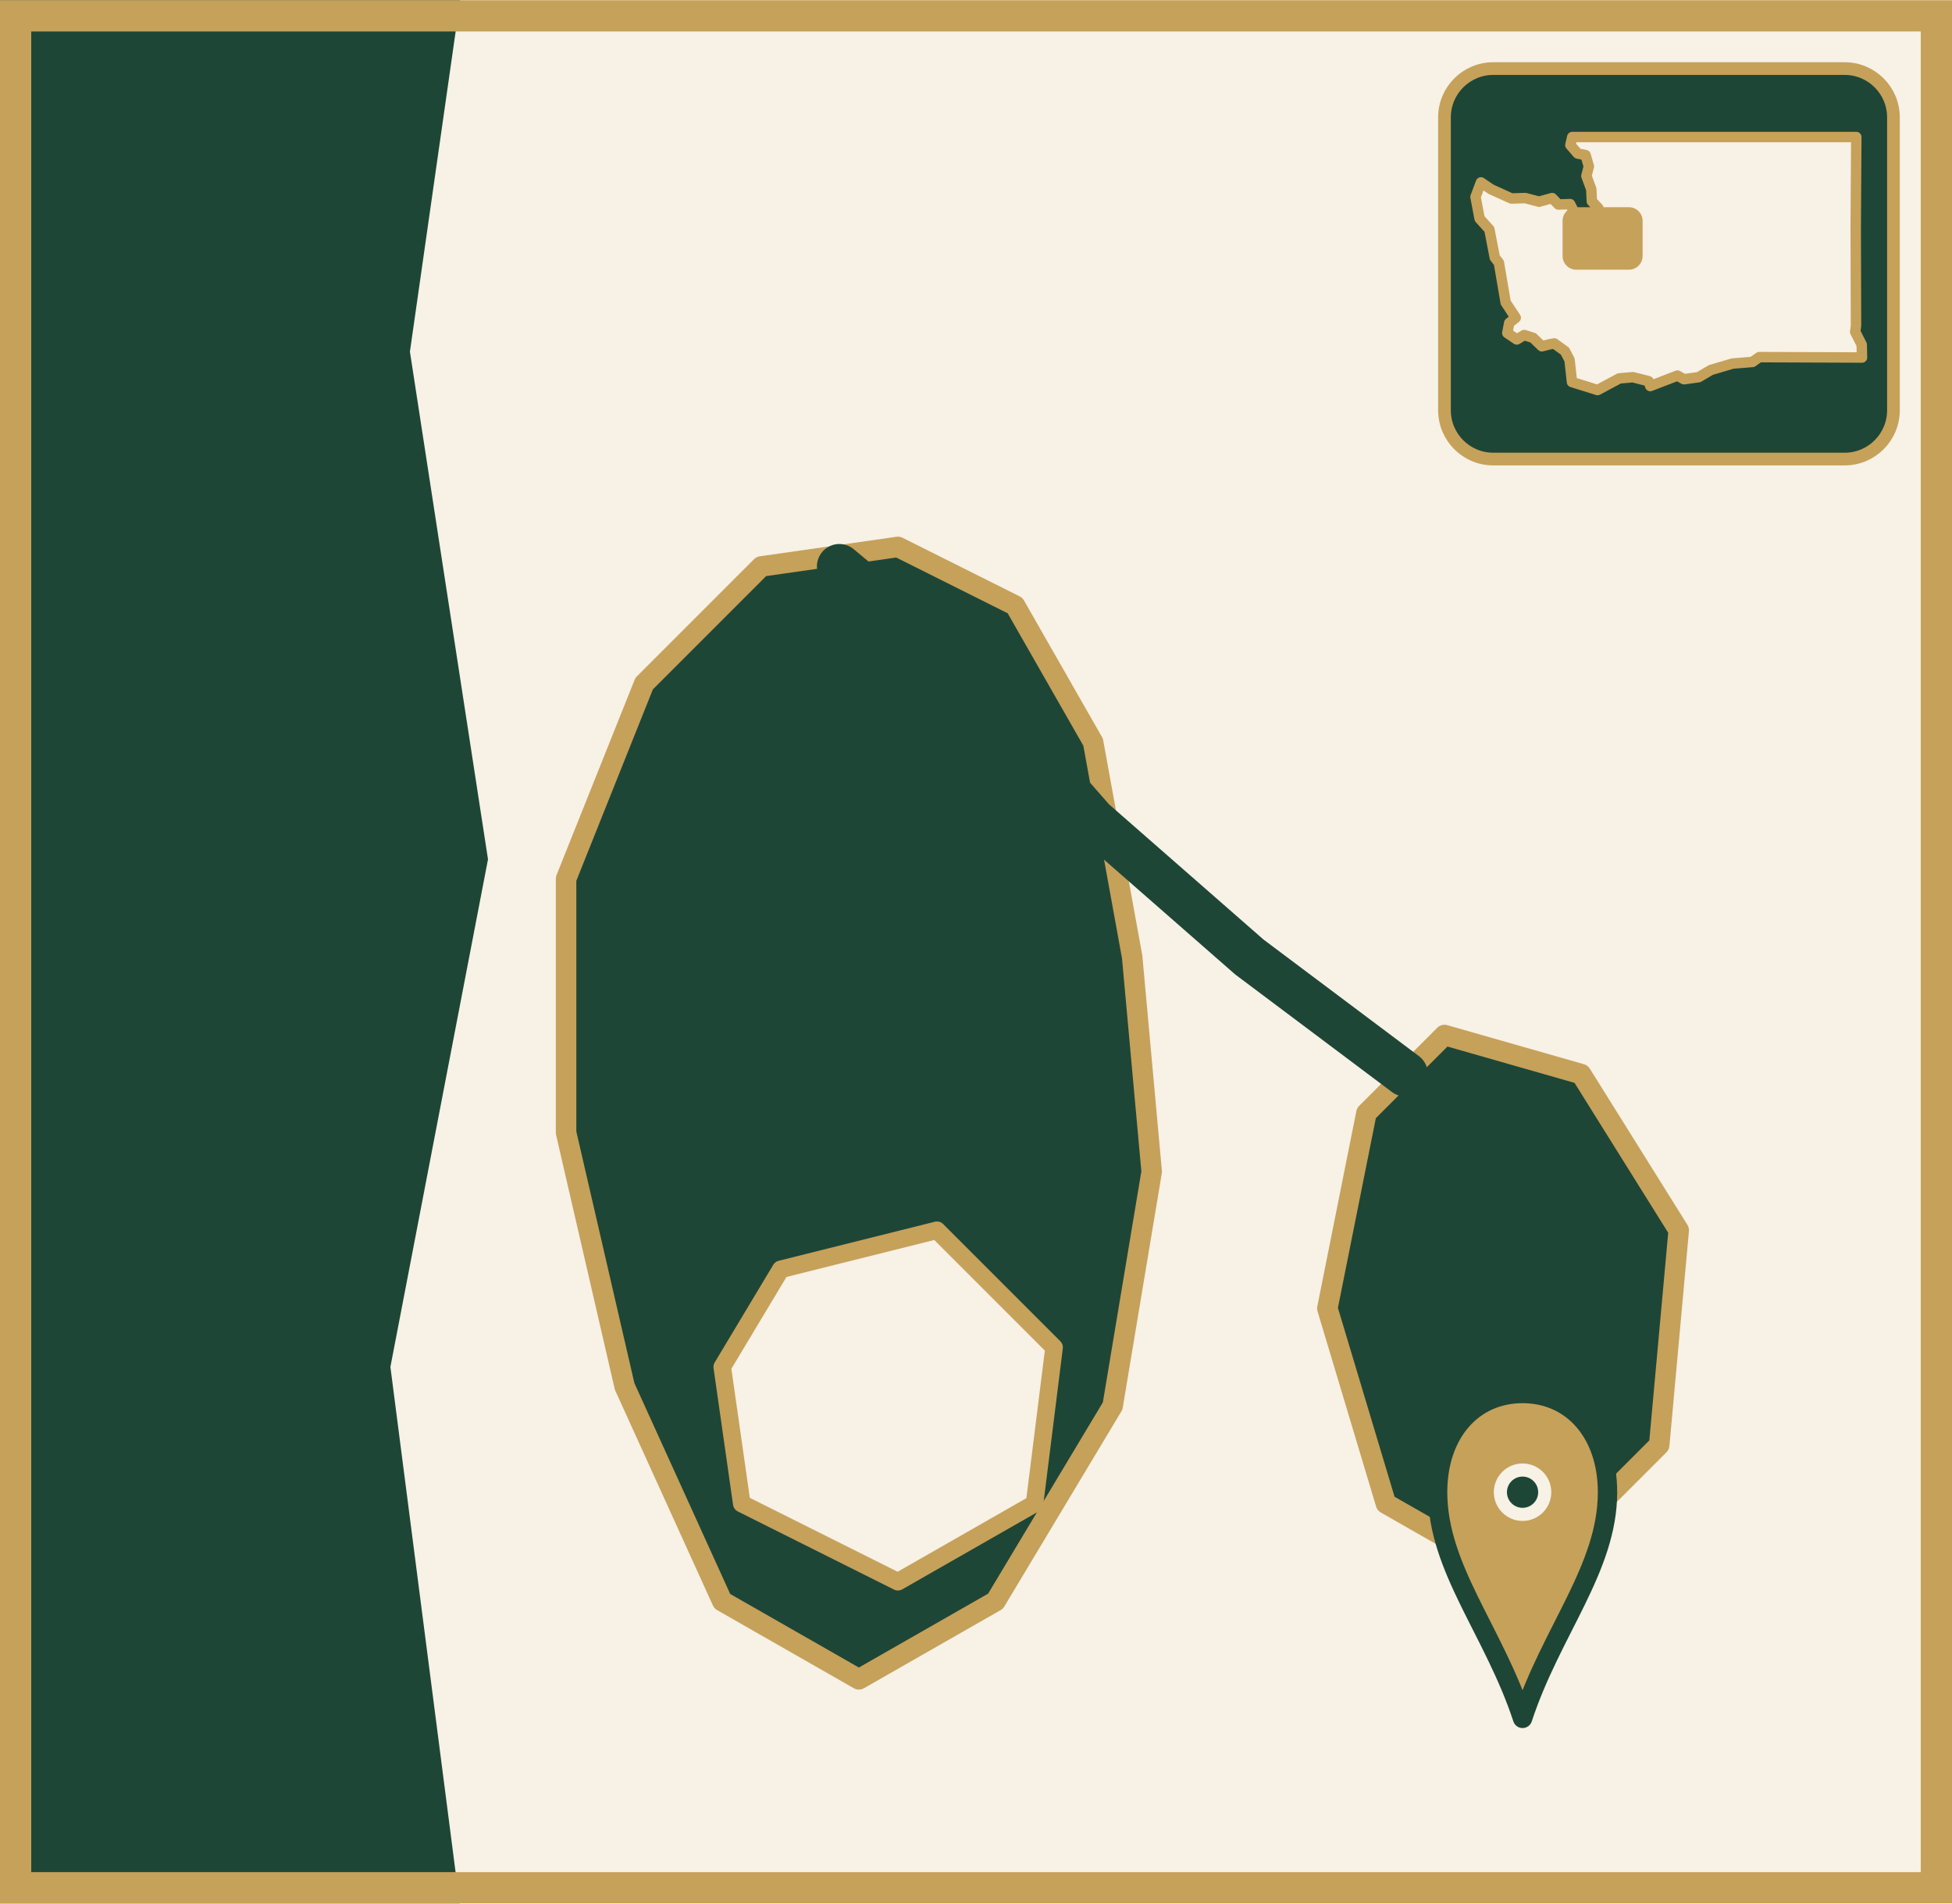
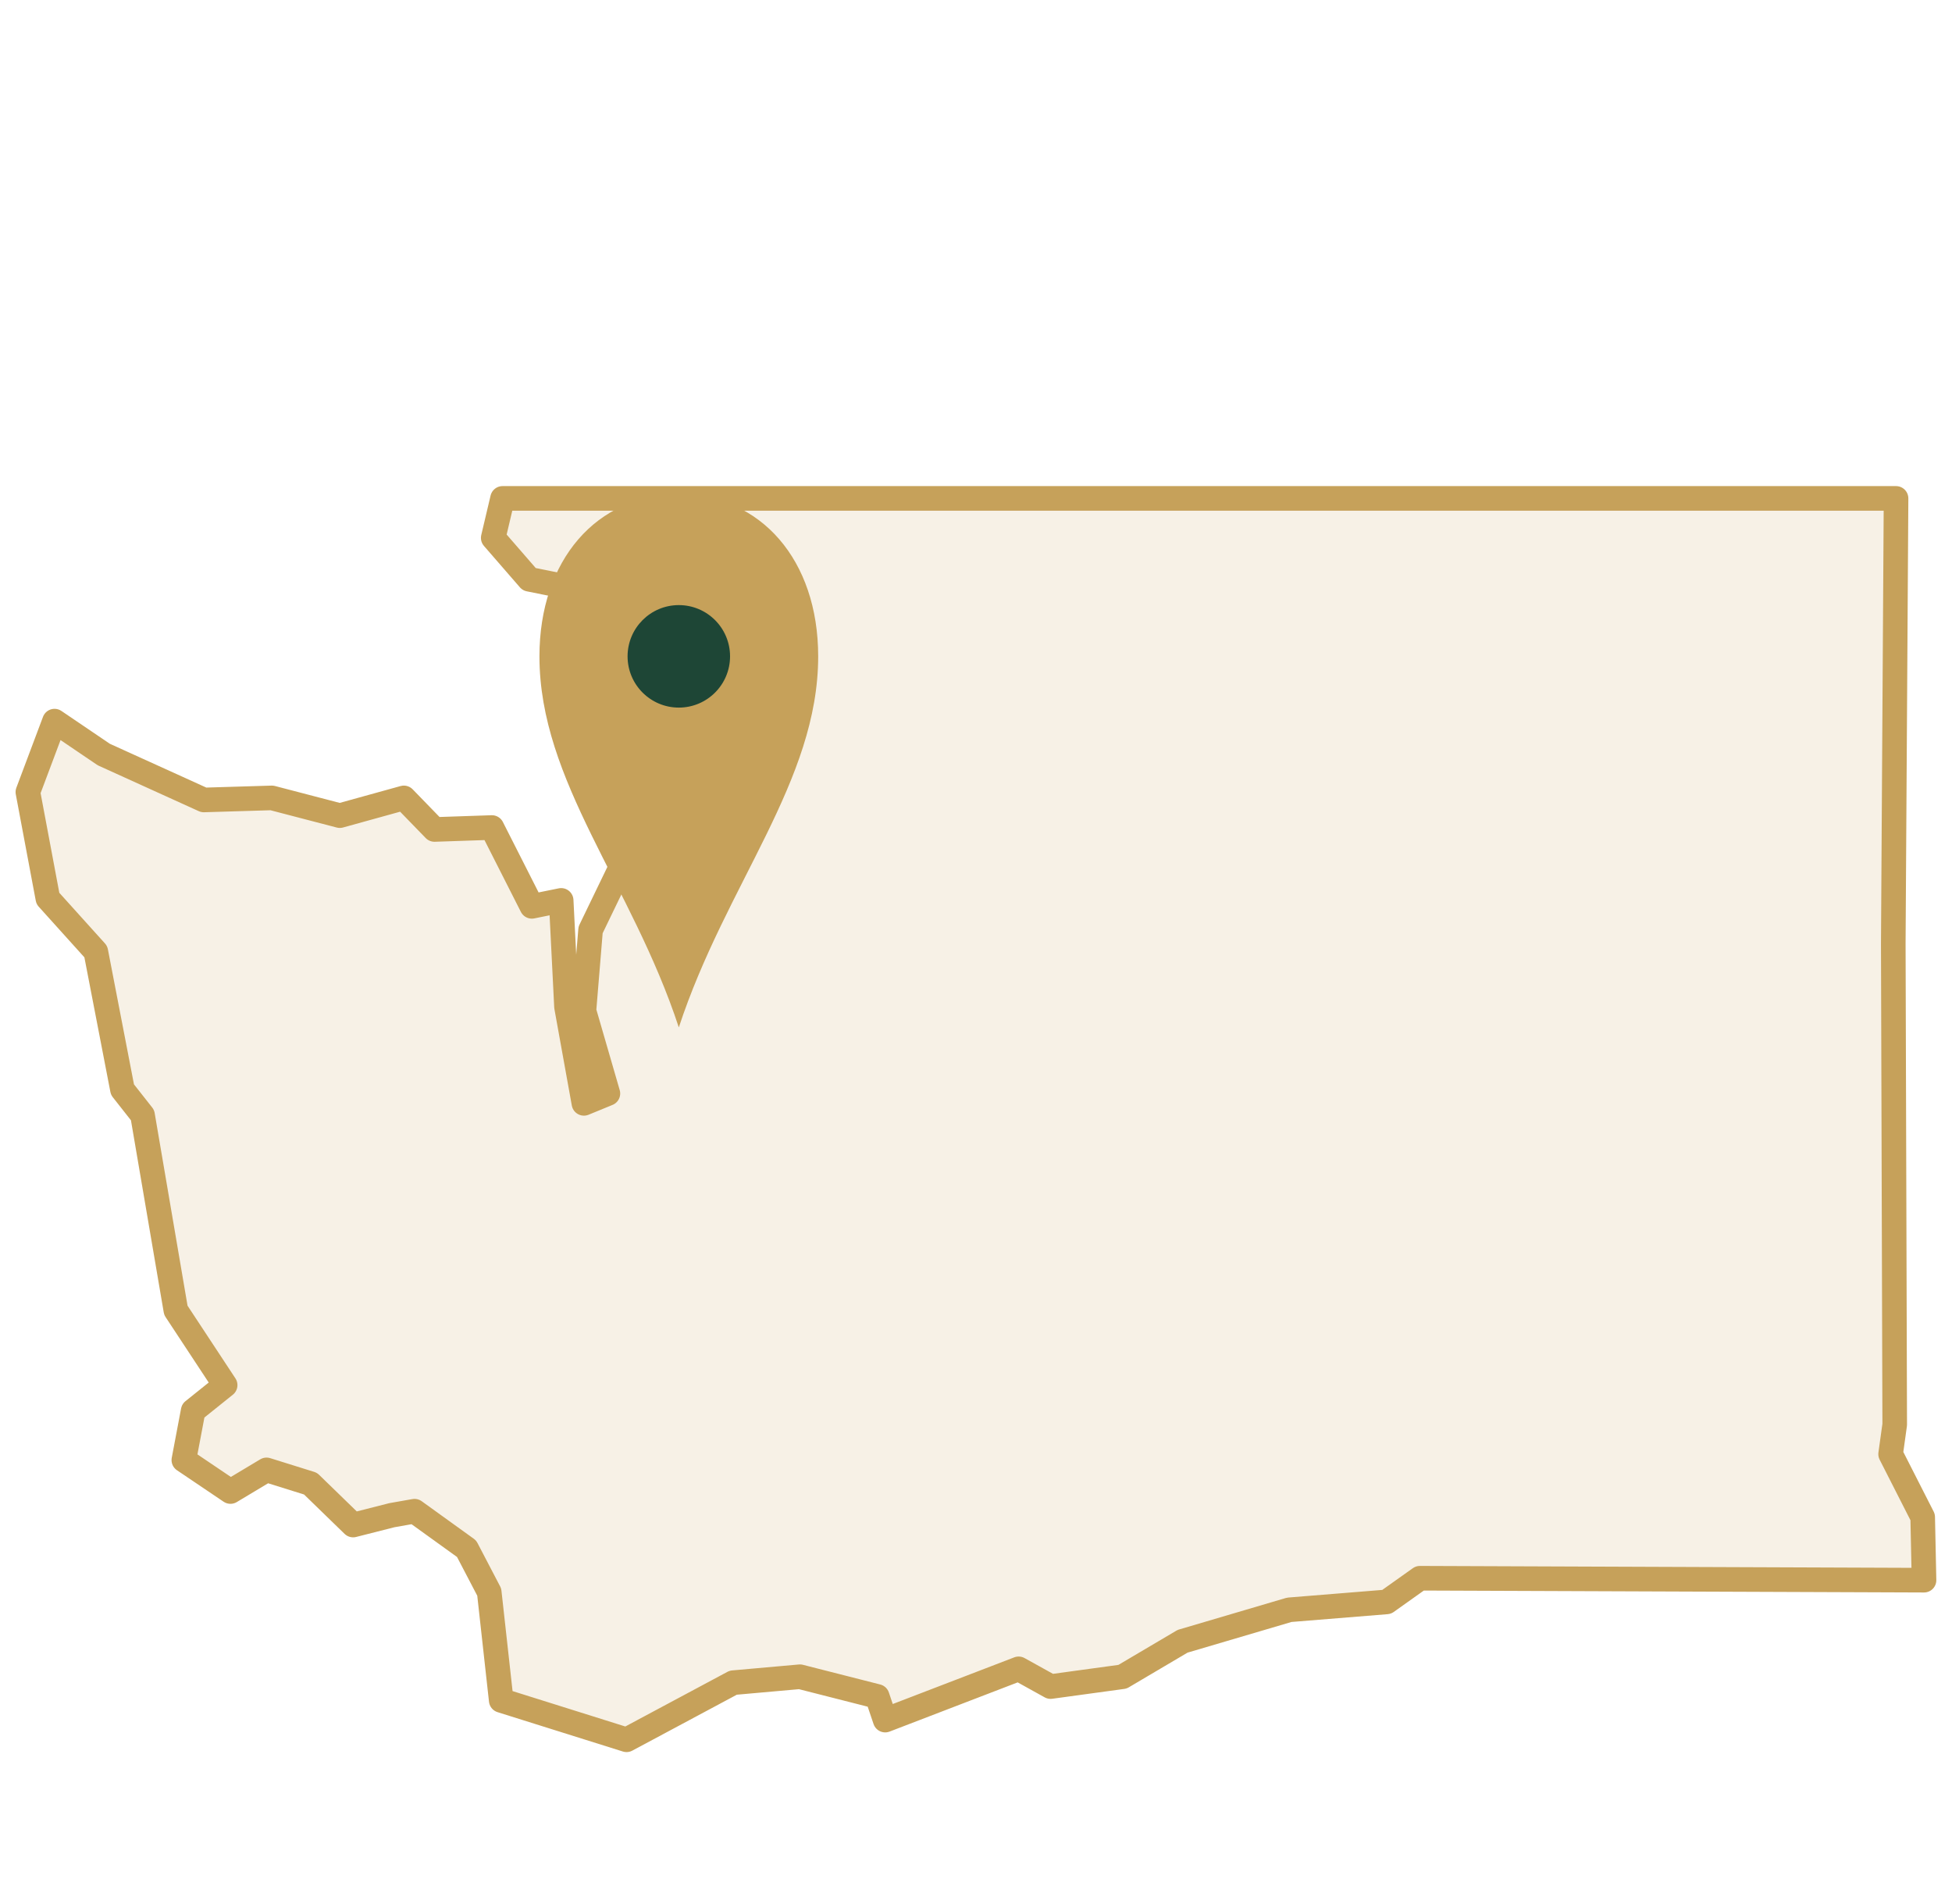
- <svg xmlns="http://www.w3.org/2000/svg" viewBox="0 0 200 194.95" width="1200" height="1170">
-   <defs>
-     <clipPath id="card">
-       <rect width="200" height="194.95" />
-     </clipPath>
-   </defs>
-   <g clip-path="url(#card)">
-     <rect width="200" height="194.95" fill="#f7f1e6" />
-     <path fill="#1e4636" d="M-6.0,-6.0 L48.0,-6.0 L42.0,36.0 L50.0,88.0 L40.0,140.0 L48.0,202.0 L-6.0,202.0 Z" />
-     <path fill="#1e4636" stroke="#c6a15a" stroke-width="2.1" stroke-linejoin="round" d="M92.0,56.0 L104.0,62.0 L112.0,76.0 L116.0,98.0 L118.0,120.0 L114.0,144.0 L102.0,164.0 L88.0,172.0 L74.0,164.0 L64.0,142.0 L58.0,116.0 L58.0,90.0 L66.0,70.0 L78.0,58.0 Z" />
-     <path fill="#f7f1e6" stroke="#c6a15a" stroke-width="1.8" stroke-linejoin="round" d="M80.0,130.0 L96.0,126.0 L108.0,138.0 L106.0,154.0 L92.0,162.0 L76.0,154.0 L74.0,140.0 Z" />
-     <path fill="#1e4636" stroke="#c6a15a" stroke-width="2.1" stroke-linejoin="round" d="M148.0,106.0 L162.0,110.0 L172.0,126.0 L170.0,148.0 L156.0,162.0 L142.0,154.0 L136.0,134.0 L140.0,114.0 Z" />
-     <path fill="none" stroke="#1e4636" stroke-width="4.6" stroke-linecap="round" stroke-linejoin="round" d="M144.0,110.0 L128.0,98.0 L112.0,84.0 L98.0,68.0 L86.0,58.0" />
-     <g transform="translate(148.0 7.0)">
-       <rect width="46.0" height="40.0" rx="5" fill="#1e4636" stroke="#c6a15a" stroke-width="1.3" />
-       <path fill="#f7f1e6" stroke="#c6a15a" stroke-width="5" stroke-linejoin="round" transform="translate(1.4 -5.1) scale(0.214)" d="M190.62,56.60 190.35,100.05 190.49,146.96 190.09,149.84 193.22,155.99 193.35,162.14 144.16,161.95 140.91,164.26 131.41,165.03 121.00,168.10 115.14,171.56 108.12,172.52 105.00,170.79 91.98,175.79 91.20,173.48 83.66,171.56 77.15,172.14 66.74,177.71 54.51,173.87 53.34,163.30 51.13,159.07 46.05,155.41 43.84,155.80 40.06,156.76 35.90,152.72 31.61,151.38 28.09,153.49 23.54,150.42 24.45,145.61 27.57,143.11 22.76,135.81 19.51,116.77 17.55,114.28 14.95,100.82 10.27,95.63 8.32,85.25 10.92,78.33 15.73,81.59 25.49,86.02 32.13,85.82 38.76,87.55 45.01,85.82 48.00,88.90 53.60,88.71 57.50,96.40 60.36,95.82 60.88,106.20 62.58,115.62 64.92,114.66 62.58,106.59 63.23,98.70 67.13,90.63 64.01,87.36 63.75,81.59 61.40,75.25 62.58,70.64 61.01,65.25 57.24,64.49 53.73,60.45 54.64,56.60Z" />
-       <rect x="12.1" y="14.2" width="8.2" height="6.4" rx="1.4" fill="#c6a15a" />
-     </g>
-     <g transform="translate(156.0 176.0) scale(0.64)">
-       <path fill="#c6a15a" stroke="#1e4636" stroke-width="3.1" stroke-linejoin="round" d="M0,0 C-4.6,-14 -13.6,-24 -13.6,-36.2 C-13.6,-45.6 -8,-52 0,-52 C8,-52 13.6,-45.6 13.6,-36.2 C13.6,-24 4.6,-14 0,0 Z" />
-       <circle cx="0" cy="-36.2" r="4.6" fill="#f7f1e6" />
-       <circle cx="0" cy="-36.2" r="2.5" fill="#1e4636" />
-     </g>
+ <svg xmlns="http://www.w3.org/2000/svg" viewBox="5.60 8.00 190.48 185.67" width="1200" height="1170">
+   <path fill="#f7f1e6" stroke="#c6a15a" stroke-width="2.4" stroke-linejoin="round" d="M190.62,56.60 190.35,100.05 190.49,146.96 190.09,149.84 193.22,155.99 193.35,162.14 144.16,161.95 140.91,164.26 131.41,165.03 121.00,168.10 115.14,171.56 108.12,172.52 105.00,170.79 91.98,175.79 91.20,173.48 83.66,171.56 77.15,172.14 66.74,177.71 54.51,173.87 53.34,163.30 51.13,159.07 46.05,155.41 43.84,155.80 40.06,156.76 35.90,152.72 31.61,151.38 28.09,153.49 23.54,150.42 24.45,145.61 27.57,143.11 22.76,135.81 19.51,116.77 17.55,114.28 14.95,100.82 10.27,95.63 8.32,85.25 10.92,78.33 15.73,81.59 25.49,86.02 32.13,85.82 38.76,87.55 45.01,85.82 48.00,88.90 53.60,88.71 57.50,96.40 60.36,95.82 60.88,106.20 62.58,115.62 64.92,114.66 62.58,106.59 63.23,98.70 67.13,90.63 64.01,87.36 63.75,81.59 61.40,75.25 62.58,70.64 61.01,65.25 57.24,64.49 53.73,60.45 54.64,56.60Z" />
+   <g transform="translate(71.84 108.21)">
+     <path fill="#c6a15a" d="M0,0 C-4.6,-14 -13.6,-24 -13.6,-36.2 C-13.6,-45.6 -8,-52 0,-52 C8,-52 13.6,-45.6 13.6,-36.2 C13.6,-24 4.6,-14 0,0 Z" />
+     <circle cx="0" cy="-36.2" r="5" fill="#1e4636" />
  </g>
-   <rect x="1.6" y="1.6" width="196.8" height="191.75" fill="none" stroke="#c6a15a" stroke-width="3.2" />
</svg>
